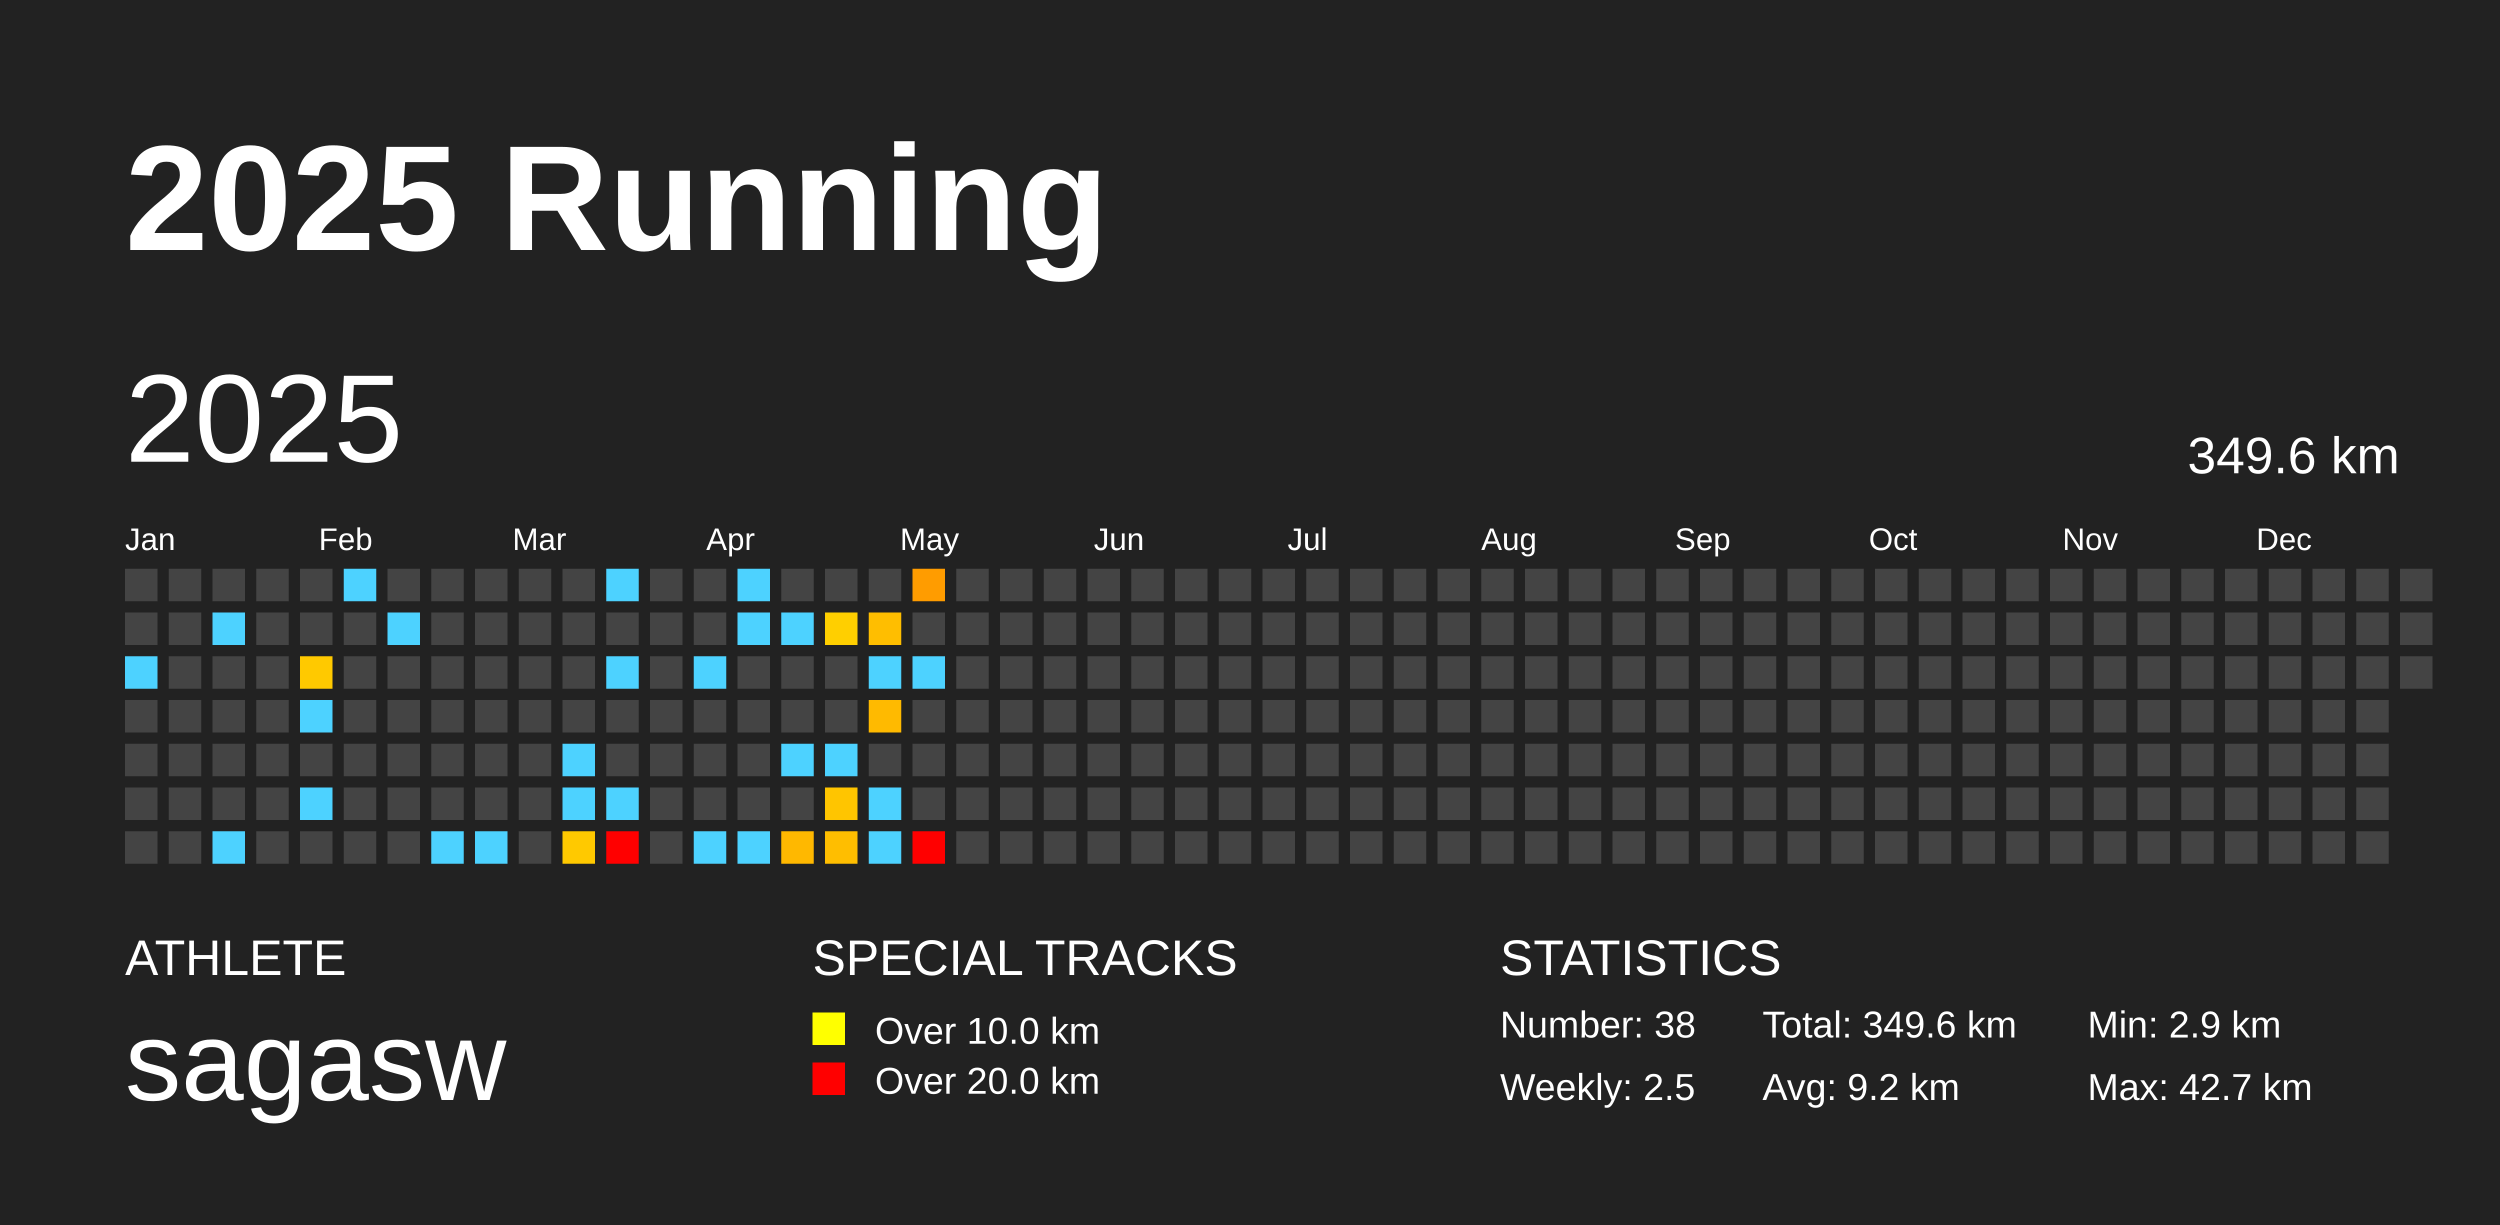
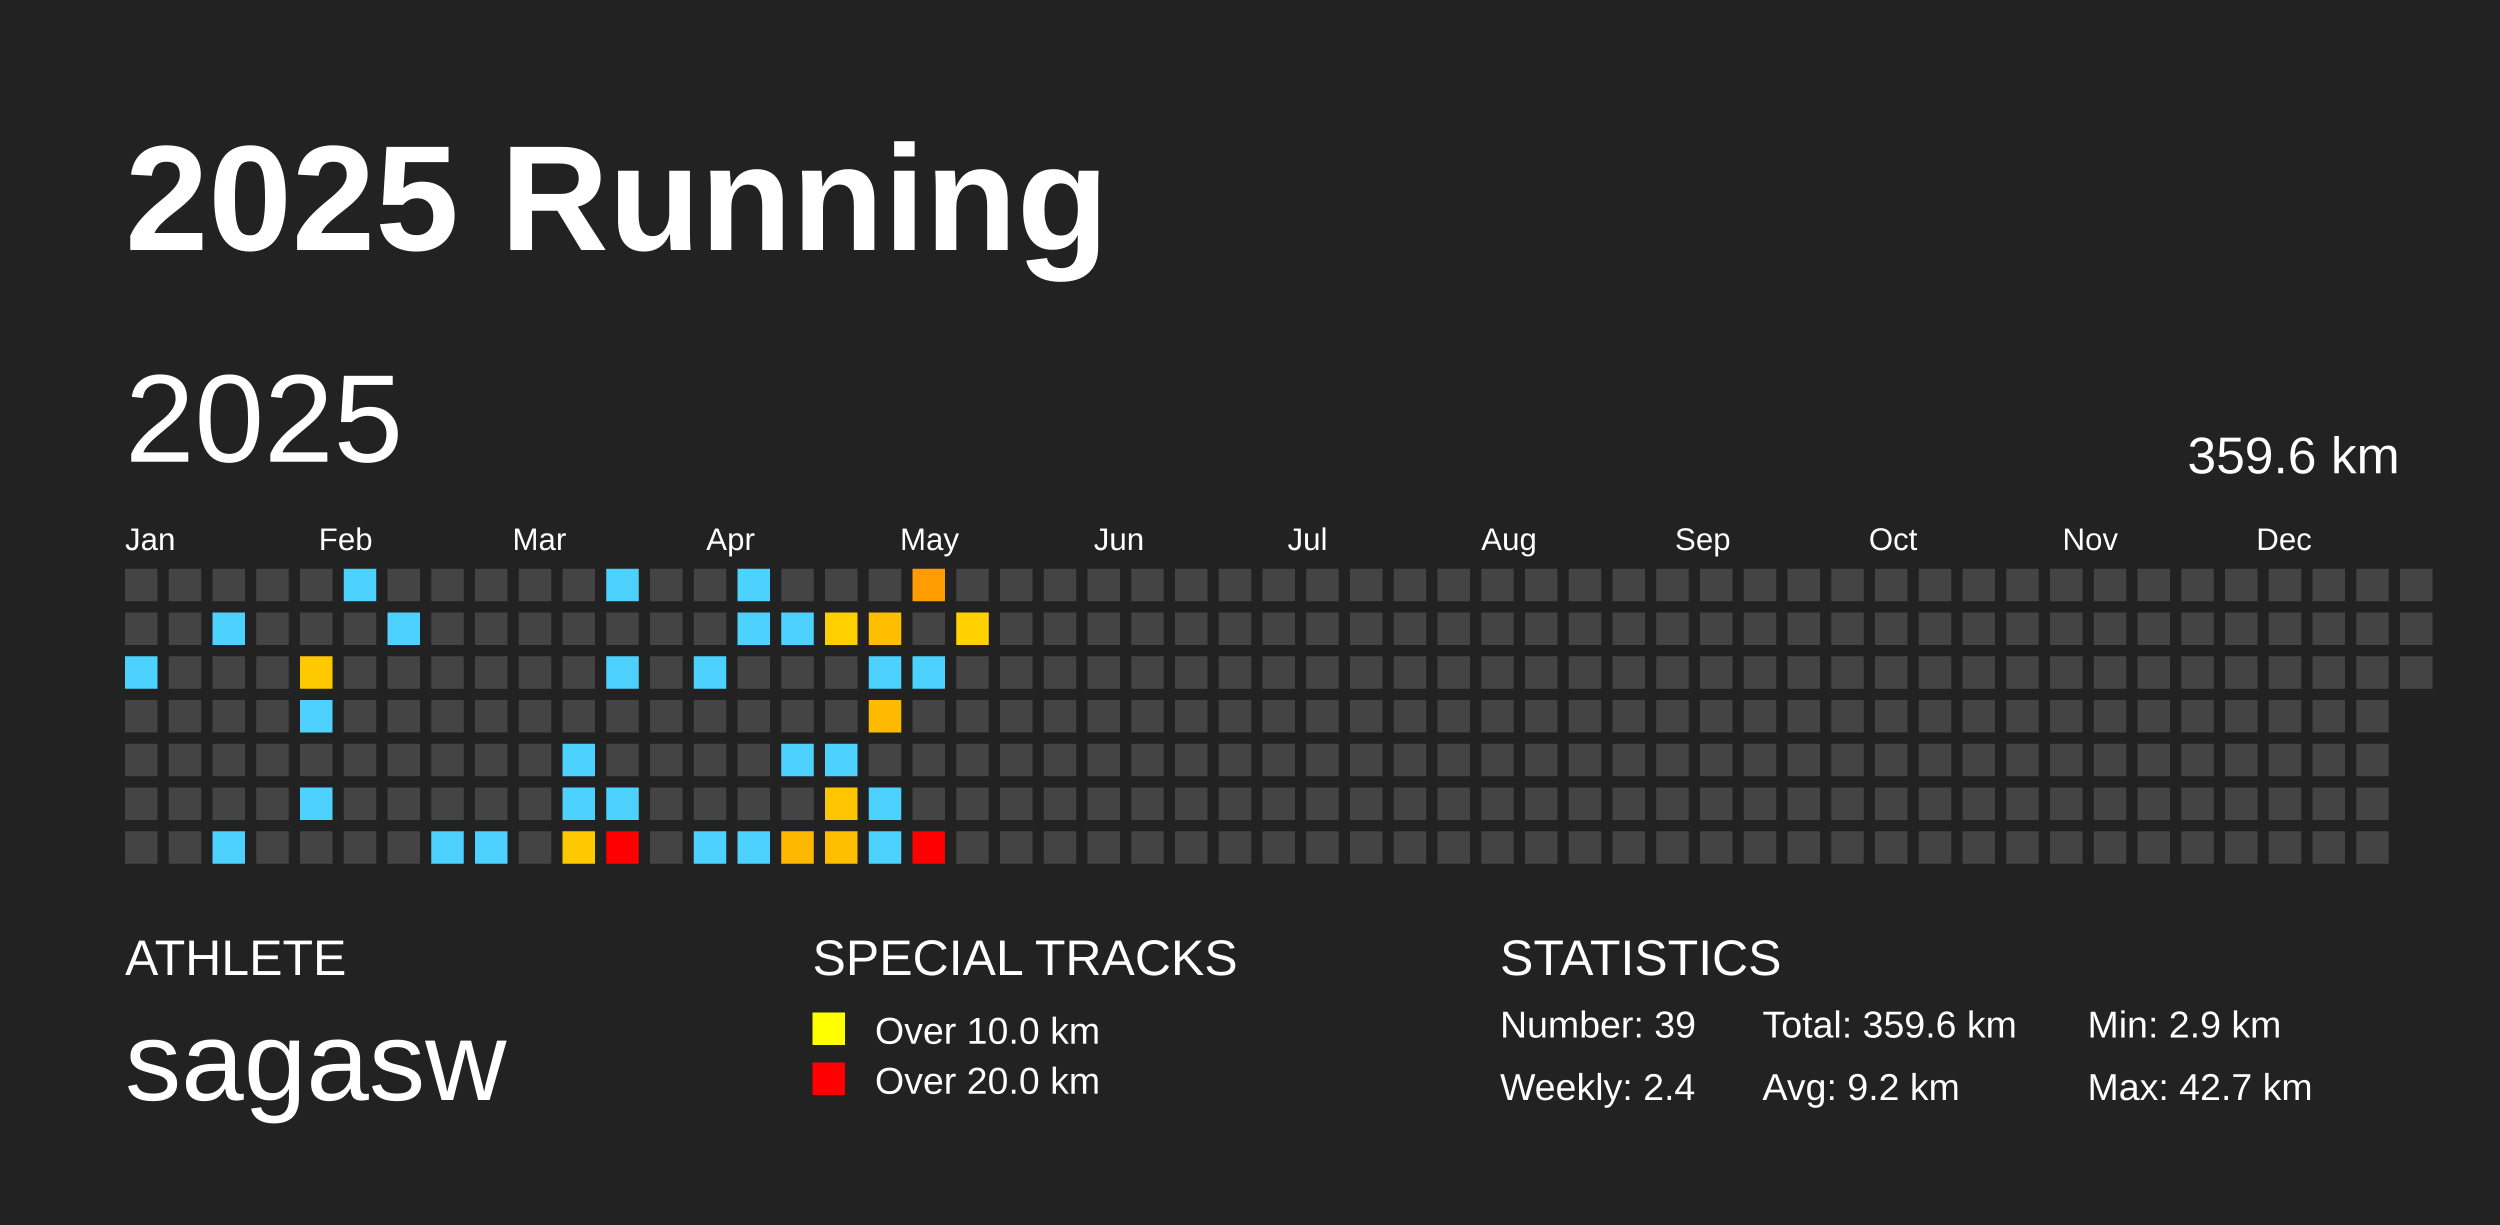
<svg xmlns="http://www.w3.org/2000/svg" baseProfile="full" height="98mm" version="1.1" viewBox="0,0,200,98" width="200mm">
  <defs />
  <rect fill="#222222" height="98" width="200" x="0" y="0" />
  <text fill="#FFFFFF" style="font-size:12px; font-family:Arial; font-weight:bold;" x="10" y="20">2025 Running</text>
  <text fill="#FFFFFF" style="font-size:4px; font-family:Arial" x="10" y="78">ATHLETE</text>
  <text fill="#FFFFFF" style="font-size:9px; font-family:Arial" x="10" y="88">sagasw</text>
  <text fill="#FFFFFF" style="font-size:4px; font-family:Arial" x="65" y="78">SPECIAL TRACKS</text>
  <rect fill="yellow" height="2.6" width="2.6" x="65" y="81" />
  <text fill="#FFFFFF" style="font-size:3px; font-family:Arial" x="70" y="83.5">Over 10.0 km</text>
  <rect fill="red" height="2.6" width="2.6" x="65" y="85" />
  <text fill="#FFFFFF" style="font-size:3px; font-family:Arial" x="70" y="87.5">Over 20.0 km</text>
  <text fill="#FFFFFF" style="font-size:4px; font-family:Arial" x="120" y="78">STATISTICS</text>
-   <text fill="#FFFFFF" style="font-size:3px; font-family:Arial" x="120" y="83">Number: 38</text>
-   <text fill="#FFFFFF" style="font-size:3px; font-family:Arial" x="120" y="88">Weekly: 2.5</text>
-   <text fill="#FFFFFF" style="font-size:3px; font-family:Arial" x="141" y="83">Total: 349.6 km</text>
+   <text fill="#FFFFFF" style="font-size:3px; font-family:Arial" x="120" y="83">Number: 39</text>
+   <text fill="#FFFFFF" style="font-size:3px; font-family:Arial" x="120" y="88">Weekly: 2.4</text>
+   <text fill="#FFFFFF" style="font-size:3px; font-family:Arial" x="141" y="83">Total: 359.6 km</text>
  <text fill="#FFFFFF" style="font-size:3px; font-family:Arial" x="141" y="88">Avg: 9.2 km</text>
  <text fill="#FFFFFF" style="font-size:3px; font-family:Arial" x="167" y="83">Min: 2.9 km</text>
  <text fill="#FFFFFF" style="font-size:3px; font-family:Arial" x="167" y="88">Max: 42.7 km</text>
  <text dominant-baseline="hanging" fill="#FFFFFF" style="font-size:10.0px; font-family:Arial;" x="10" y="30">2025</text>
-   <text dominant-baseline="hanging" fill="#FFFFFF" style="font-size:4.125px; font-family:Arial;" x="175" y="35">349.6 km</text>
+   <text dominant-baseline="hanging" fill="#FFFFFF" style="font-size:4.125px; font-family:Arial;" x="175" y="35">359.6 km</text>
  <text fill="#FFFFFF" style="font-size:2.5px; font-family:Arial" x="10.0" y="44">Jan</text>
  <text fill="#FFFFFF" style="font-size:2.5px; font-family:Arial" x="25.5" y="44">Feb</text>
  <text fill="#FFFFFF" style="font-size:2.5px; font-family:Arial" x="41.0" y="44">Mar</text>
  <text fill="#FFFFFF" style="font-size:2.5px; font-family:Arial" x="56.5" y="44">Apr</text>
  <text fill="#FFFFFF" style="font-size:2.5px; font-family:Arial" x="72.0" y="44">May</text>
  <text fill="#FFFFFF" style="font-size:2.5px; font-family:Arial" x="87.5" y="44">Jun</text>
  <text fill="#FFFFFF" style="font-size:2.5px; font-family:Arial" x="103.0" y="44">Jul</text>
  <text fill="#FFFFFF" style="font-size:2.5px; font-family:Arial" x="118.5" y="44">Aug</text>
  <text fill="#FFFFFF" style="font-size:2.5px; font-family:Arial" x="134.0" y="44">Sep</text>
  <text fill="#FFFFFF" style="font-size:2.5px; font-family:Arial" x="149.5" y="44">Oct</text>
  <text fill="#FFFFFF" style="font-size:2.5px; font-family:Arial" x="165.0" y="44">Nov</text>
  <text fill="#FFFFFF" style="font-size:2.5px; font-family:Arial" x="180.5" y="44">Dec</text>
  <rect fill="#444444" height="2.6" width="2.6" x="10.0" y="45.5" />
  <rect fill="#444444" height="2.6" width="2.6" x="10.0" y="49.0" />
  <rect fill="#4dd2ff" height="2.6" width="2.6" x="10.0" y="52.5" />
  <rect fill="#444444" height="2.6" width="2.6" x="10.0" y="56.0" />
  <rect fill="#444444" height="2.6" width="2.6" x="10.0" y="59.5" />
  <rect fill="#444444" height="2.6" width="2.6" x="10.0" y="63.0" />
  <rect fill="#444444" height="2.6" width="2.6" x="10.0" y="66.5" />
  <rect fill="#444444" height="2.6" width="2.6" x="13.5" y="45.5" />
  <rect fill="#444444" height="2.6" width="2.6" x="13.5" y="49.0" />
  <rect fill="#444444" height="2.6" width="2.6" x="13.5" y="52.5" />
  <rect fill="#444444" height="2.6" width="2.6" x="13.5" y="56.0" />
  <rect fill="#444444" height="2.6" width="2.6" x="13.5" y="59.5" />
  <rect fill="#444444" height="2.6" width="2.6" x="13.5" y="63.0" />
  <rect fill="#444444" height="2.6" width="2.6" x="13.5" y="66.5" />
  <rect fill="#444444" height="2.6" width="2.6" x="17.0" y="45.5" />
  <rect fill="#4dd2ff" height="2.6" width="2.6" x="17.0" y="49.0" />
  <rect fill="#444444" height="2.6" width="2.6" x="17.0" y="52.5" />
  <rect fill="#444444" height="2.6" width="2.6" x="17.0" y="56.0" />
  <rect fill="#444444" height="2.6" width="2.6" x="17.0" y="59.5" />
  <rect fill="#444444" height="2.6" width="2.6" x="17.0" y="63.0" />
  <rect fill="#4dd2ff" height="2.6" width="2.6" x="17.0" y="66.5" />
  <rect fill="#444444" height="2.6" width="2.6" x="20.5" y="45.5" />
  <rect fill="#444444" height="2.6" width="2.6" x="20.5" y="49.0" />
  <rect fill="#444444" height="2.6" width="2.6" x="20.5" y="52.5" />
  <rect fill="#444444" height="2.6" width="2.6" x="20.5" y="56.0" />
  <rect fill="#444444" height="2.6" width="2.6" x="20.5" y="59.5" />
  <rect fill="#444444" height="2.6" width="2.6" x="20.5" y="63.0" />
  <rect fill="#444444" height="2.6" width="2.6" x="20.5" y="66.5" />
  <rect fill="#444444" height="2.6" width="2.6" x="24.0" y="45.5" />
  <rect fill="#444444" height="2.6" width="2.6" x="24.0" y="49.0" />
  <rect fill="#ffc900" height="2.6" width="2.6" x="24.0" y="52.5" />
  <rect fill="#4dd2ff" height="2.6" width="2.6" x="24.0" y="56.0" />
  <rect fill="#444444" height="2.6" width="2.6" x="24.0" y="59.5" />
  <rect fill="#4dd2ff" height="2.6" width="2.6" x="24.0" y="63.0" />
  <rect fill="#444444" height="2.6" width="2.6" x="24.0" y="66.5" />
  <rect fill="#4dd2ff" height="2.6" width="2.6" x="27.5" y="45.5" />
  <rect fill="#444444" height="2.6" width="2.6" x="27.5" y="49.0" />
  <rect fill="#444444" height="2.6" width="2.6" x="27.5" y="52.5" />
  <rect fill="#444444" height="2.6" width="2.6" x="27.5" y="56.0" />
  <rect fill="#444444" height="2.6" width="2.6" x="27.5" y="59.5" />
  <rect fill="#444444" height="2.6" width="2.6" x="27.5" y="63.0" />
  <rect fill="#444444" height="2.6" width="2.6" x="27.5" y="66.5" />
  <rect fill="#444444" height="2.6" width="2.6" x="31.0" y="45.5" />
  <rect fill="#4dd2ff" height="2.6" width="2.6" x="31.0" y="49.0" />
  <rect fill="#444444" height="2.6" width="2.6" x="31.0" y="52.5" />
  <rect fill="#444444" height="2.6" width="2.6" x="31.0" y="56.0" />
  <rect fill="#444444" height="2.6" width="2.6" x="31.0" y="59.5" />
  <rect fill="#444444" height="2.6" width="2.6" x="31.0" y="63.0" />
  <rect fill="#444444" height="2.6" width="2.6" x="31.0" y="66.5" />
  <rect fill="#444444" height="2.6" width="2.6" x="34.5" y="45.5" />
  <rect fill="#444444" height="2.6" width="2.6" x="34.5" y="49.0" />
  <rect fill="#444444" height="2.6" width="2.6" x="34.5" y="52.5" />
  <rect fill="#444444" height="2.6" width="2.6" x="34.5" y="56.0" />
  <rect fill="#444444" height="2.6" width="2.6" x="34.5" y="59.5" />
  <rect fill="#444444" height="2.6" width="2.6" x="34.5" y="63.0" />
  <rect fill="#4dd2ff" height="2.6" width="2.6" x="34.5" y="66.5" />
  <rect fill="#444444" height="2.6" width="2.6" x="38.0" y="45.5" />
  <rect fill="#444444" height="2.6" width="2.6" x="38.0" y="49.0" />
  <rect fill="#444444" height="2.6" width="2.6" x="38.0" y="52.5" />
  <rect fill="#444444" height="2.6" width="2.6" x="38.0" y="56.0" />
  <rect fill="#444444" height="2.6" width="2.6" x="38.0" y="59.5" />
  <rect fill="#444444" height="2.6" width="2.6" x="38.0" y="63.0" />
  <rect fill="#4dd2ff" height="2.6" width="2.6" x="38.0" y="66.5" />
  <rect fill="#444444" height="2.6" width="2.6" x="41.5" y="45.5" />
  <rect fill="#444444" height="2.6" width="2.6" x="41.5" y="49.0" />
  <rect fill="#444444" height="2.6" width="2.6" x="41.5" y="52.5" />
  <rect fill="#444444" height="2.6" width="2.6" x="41.5" y="56.0" />
  <rect fill="#444444" height="2.6" width="2.6" x="41.5" y="59.5" />
  <rect fill="#444444" height="2.6" width="2.6" x="41.5" y="63.0" />
  <rect fill="#444444" height="2.6" width="2.6" x="41.5" y="66.5" />
  <rect fill="#444444" height="2.6" width="2.6" x="45.0" y="45.5" />
  <rect fill="#444444" height="2.6" width="2.6" x="45.0" y="49.0" />
  <rect fill="#444444" height="2.6" width="2.6" x="45.0" y="52.5" />
  <rect fill="#444444" height="2.6" width="2.6" x="45.0" y="56.0" />
  <rect fill="#4dd2ff" height="2.6" width="2.6" x="45.0" y="59.5" />
  <rect fill="#4dd2ff" height="2.6" width="2.6" x="45.0" y="63.0" />
  <rect fill="#ffc900" height="2.6" width="2.6" x="45.0" y="66.5" />
  <rect fill="#4dd2ff" height="2.6" width="2.6" x="48.5" y="45.5" />
  <rect fill="#444444" height="2.6" width="2.6" x="48.5" y="49.0" />
  <rect fill="#4dd2ff" height="2.6" width="2.6" x="48.5" y="52.5" />
  <rect fill="#444444" height="2.6" width="2.6" x="48.5" y="56.0" />
  <rect fill="#444444" height="2.6" width="2.6" x="48.5" y="59.5" />
  <rect fill="#4dd2ff" height="2.6" width="2.6" x="48.5" y="63.0" />
  <rect fill="red" height="2.6" width="2.6" x="48.5" y="66.5" />
  <rect fill="#444444" height="2.6" width="2.6" x="52.0" y="45.5" />
  <rect fill="#444444" height="2.6" width="2.6" x="52.0" y="49.0" />
  <rect fill="#444444" height="2.6" width="2.6" x="52.0" y="52.5" />
  <rect fill="#444444" height="2.6" width="2.6" x="52.0" y="56.0" />
  <rect fill="#444444" height="2.6" width="2.6" x="52.0" y="59.5" />
  <rect fill="#444444" height="2.6" width="2.6" x="52.0" y="63.0" />
  <rect fill="#444444" height="2.6" width="2.6" x="52.0" y="66.5" />
  <rect fill="#444444" height="2.6" width="2.6" x="55.5" y="45.5" />
  <rect fill="#444444" height="2.6" width="2.6" x="55.5" y="49.0" />
  <rect fill="#4dd2ff" height="2.6" width="2.6" x="55.5" y="52.5" />
  <rect fill="#444444" height="2.6" width="2.6" x="55.5" y="56.0" />
  <rect fill="#444444" height="2.6" width="2.6" x="55.5" y="59.5" />
  <rect fill="#444444" height="2.6" width="2.6" x="55.5" y="63.0" />
  <rect fill="#4dd2ff" height="2.6" width="2.6" x="55.5" y="66.5" />
  <rect fill="#4dd2ff" height="2.6" width="2.6" x="59.0" y="45.5" />
  <rect fill="#4dd2ff" height="2.6" width="2.6" x="59.0" y="49.0" />
  <rect fill="#444444" height="2.6" width="2.6" x="59.0" y="52.5" />
  <rect fill="#444444" height="2.6" width="2.6" x="59.0" y="56.0" />
  <rect fill="#444444" height="2.6" width="2.6" x="59.0" y="59.5" />
  <rect fill="#444444" height="2.6" width="2.6" x="59.0" y="63.0" />
  <rect fill="#4dd2ff" height="2.6" width="2.6" x="59.0" y="66.5" />
  <rect fill="#444444" height="2.6" width="2.6" x="62.5" y="45.5" />
  <rect fill="#4dd2ff" height="2.6" width="2.6" x="62.5" y="49.0" />
  <rect fill="#444444" height="2.6" width="2.6" x="62.5" y="52.5" />
  <rect fill="#444444" height="2.6" width="2.6" x="62.5" y="56.0" />
  <rect fill="#4dd2ff" height="2.6" width="2.6" x="62.5" y="59.5" />
  <rect fill="#444444" height="2.6" width="2.6" x="62.5" y="63.0" />
  <rect fill="#ffb800" height="2.6" width="2.6" x="62.5" y="66.5" />
  <rect fill="#444444" height="2.6" width="2.6" x="66.0" y="45.5" />
  <rect fill="#ffcf00" height="2.6" width="2.6" x="66.0" y="49.0" />
  <rect fill="#444444" height="2.6" width="2.6" x="66.0" y="52.5" />
  <rect fill="#444444" height="2.6" width="2.6" x="66.0" y="56.0" />
  <rect fill="#4dd2ff" height="2.6" width="2.6" x="66.0" y="59.5" />
  <rect fill="#ffc500" height="2.6" width="2.6" x="66.0" y="63.0" />
  <rect fill="#ffbe00" height="2.6" width="2.6" x="66.0" y="66.5" />
  <rect fill="#444444" height="2.6" width="2.6" x="69.5" y="45.5" />
  <rect fill="#ffbe00" height="2.6" width="2.6" x="69.5" y="49.0" />
  <rect fill="#4dd2ff" height="2.6" width="2.6" x="69.5" y="52.5" />
  <rect fill="#ffba00" height="2.6" width="2.6" x="69.5" y="56.0" />
  <rect fill="#444444" height="2.6" width="2.6" x="69.5" y="59.5" />
  <rect fill="#4dd2ff" height="2.6" width="2.6" x="69.5" y="63.0" />
  <rect fill="#4dd2ff" height="2.6" width="2.6" x="69.5" y="66.5" />
  <rect fill="#ff9c00" height="2.6" width="2.6" x="73.0" y="45.5" />
  <rect fill="#444444" height="2.6" width="2.6" x="73.0" y="49.0" />
  <rect fill="#4dd2ff" height="2.6" width="2.6" x="73.0" y="52.5" />
  <rect fill="#444444" height="2.6" width="2.6" x="73.0" y="56.0" />
  <rect fill="#444444" height="2.6" width="2.6" x="73.0" y="59.5" />
  <rect fill="#444444" height="2.6" width="2.6" x="73.0" y="63.0" />
  <rect fill="red" height="2.6" width="2.6" x="73.0" y="66.5" />
  <rect fill="#444444" height="2.6" width="2.6" x="76.5" y="45.5" />
-   <rect fill="#444444" height="2.6" width="2.6" x="76.5" y="49.0" />
+   <rect fill="#ffd100" height="2.6" width="2.6" x="76.5" y="49.0" />
  <rect fill="#444444" height="2.6" width="2.6" x="76.5" y="52.5" />
  <rect fill="#444444" height="2.6" width="2.6" x="76.5" y="56.0" />
  <rect fill="#444444" height="2.6" width="2.6" x="76.5" y="59.5" />
  <rect fill="#444444" height="2.6" width="2.6" x="76.5" y="63.0" />
  <rect fill="#444444" height="2.6" width="2.6" x="76.5" y="66.5" />
  <rect fill="#444444" height="2.6" width="2.6" x="80.0" y="45.5" />
  <rect fill="#444444" height="2.6" width="2.6" x="80.0" y="49.0" />
  <rect fill="#444444" height="2.6" width="2.6" x="80.0" y="52.5" />
  <rect fill="#444444" height="2.6" width="2.6" x="80.0" y="56.0" />
  <rect fill="#444444" height="2.6" width="2.6" x="80.0" y="59.5" />
  <rect fill="#444444" height="2.6" width="2.6" x="80.0" y="63.0" />
  <rect fill="#444444" height="2.6" width="2.6" x="80.0" y="66.5" />
  <rect fill="#444444" height="2.6" width="2.6" x="83.5" y="45.5" />
  <rect fill="#444444" height="2.6" width="2.6" x="83.5" y="49.0" />
  <rect fill="#444444" height="2.6" width="2.6" x="83.5" y="52.5" />
  <rect fill="#444444" height="2.6" width="2.6" x="83.5" y="56.0" />
  <rect fill="#444444" height="2.6" width="2.6" x="83.5" y="59.5" />
  <rect fill="#444444" height="2.6" width="2.6" x="83.5" y="63.0" />
  <rect fill="#444444" height="2.6" width="2.6" x="83.5" y="66.5" />
  <rect fill="#444444" height="2.6" width="2.6" x="87.0" y="45.5" />
  <rect fill="#444444" height="2.6" width="2.6" x="87.0" y="49.0" />
  <rect fill="#444444" height="2.6" width="2.6" x="87.0" y="52.5" />
  <rect fill="#444444" height="2.6" width="2.6" x="87.0" y="56.0" />
  <rect fill="#444444" height="2.6" width="2.6" x="87.0" y="59.5" />
  <rect fill="#444444" height="2.6" width="2.6" x="87.0" y="63.0" />
  <rect fill="#444444" height="2.6" width="2.6" x="87.0" y="66.5" />
  <rect fill="#444444" height="2.6" width="2.6" x="90.5" y="45.5" />
  <rect fill="#444444" height="2.6" width="2.6" x="90.5" y="49.0" />
  <rect fill="#444444" height="2.6" width="2.6" x="90.5" y="52.5" />
  <rect fill="#444444" height="2.6" width="2.6" x="90.5" y="56.0" />
  <rect fill="#444444" height="2.6" width="2.6" x="90.5" y="59.5" />
  <rect fill="#444444" height="2.6" width="2.6" x="90.5" y="63.0" />
  <rect fill="#444444" height="2.6" width="2.6" x="90.5" y="66.5" />
  <rect fill="#444444" height="2.6" width="2.6" x="94.0" y="45.5" />
  <rect fill="#444444" height="2.6" width="2.6" x="94.0" y="49.0" />
  <rect fill="#444444" height="2.6" width="2.6" x="94.0" y="52.5" />
  <rect fill="#444444" height="2.6" width="2.6" x="94.0" y="56.0" />
  <rect fill="#444444" height="2.6" width="2.6" x="94.0" y="59.5" />
  <rect fill="#444444" height="2.6" width="2.6" x="94.0" y="63.0" />
  <rect fill="#444444" height="2.6" width="2.6" x="94.0" y="66.5" />
  <rect fill="#444444" height="2.6" width="2.6" x="97.5" y="45.5" />
  <rect fill="#444444" height="2.6" width="2.6" x="97.5" y="49.0" />
  <rect fill="#444444" height="2.6" width="2.6" x="97.5" y="52.5" />
  <rect fill="#444444" height="2.6" width="2.6" x="97.5" y="56.0" />
  <rect fill="#444444" height="2.6" width="2.6" x="97.5" y="59.5" />
  <rect fill="#444444" height="2.6" width="2.6" x="97.5" y="63.0" />
  <rect fill="#444444" height="2.6" width="2.6" x="97.5" y="66.5" />
  <rect fill="#444444" height="2.6" width="2.6" x="101.0" y="45.5" />
  <rect fill="#444444" height="2.6" width="2.6" x="101.0" y="49.0" />
  <rect fill="#444444" height="2.6" width="2.6" x="101.0" y="52.5" />
  <rect fill="#444444" height="2.6" width="2.6" x="101.0" y="56.0" />
  <rect fill="#444444" height="2.6" width="2.6" x="101.0" y="59.5" />
  <rect fill="#444444" height="2.6" width="2.6" x="101.0" y="63.0" />
  <rect fill="#444444" height="2.6" width="2.6" x="101.0" y="66.5" />
  <rect fill="#444444" height="2.6" width="2.6" x="104.5" y="45.5" />
  <rect fill="#444444" height="2.6" width="2.6" x="104.5" y="49.0" />
  <rect fill="#444444" height="2.6" width="2.6" x="104.5" y="52.5" />
  <rect fill="#444444" height="2.6" width="2.6" x="104.5" y="56.0" />
  <rect fill="#444444" height="2.6" width="2.6" x="104.5" y="59.5" />
  <rect fill="#444444" height="2.6" width="2.6" x="104.5" y="63.0" />
  <rect fill="#444444" height="2.6" width="2.6" x="104.5" y="66.5" />
  <rect fill="#444444" height="2.6" width="2.6" x="108.0" y="45.5" />
  <rect fill="#444444" height="2.6" width="2.6" x="108.0" y="49.0" />
  <rect fill="#444444" height="2.6" width="2.6" x="108.0" y="52.5" />
  <rect fill="#444444" height="2.6" width="2.6" x="108.0" y="56.0" />
  <rect fill="#444444" height="2.6" width="2.6" x="108.0" y="59.5" />
  <rect fill="#444444" height="2.6" width="2.6" x="108.0" y="63.0" />
  <rect fill="#444444" height="2.6" width="2.6" x="108.0" y="66.5" />
  <rect fill="#444444" height="2.6" width="2.6" x="111.5" y="45.5" />
  <rect fill="#444444" height="2.6" width="2.6" x="111.5" y="49.0" />
  <rect fill="#444444" height="2.6" width="2.6" x="111.5" y="52.5" />
  <rect fill="#444444" height="2.6" width="2.6" x="111.5" y="56.0" />
  <rect fill="#444444" height="2.6" width="2.6" x="111.5" y="59.5" />
  <rect fill="#444444" height="2.6" width="2.6" x="111.5" y="63.0" />
  <rect fill="#444444" height="2.6" width="2.6" x="111.5" y="66.5" />
  <rect fill="#444444" height="2.6" width="2.6" x="115.0" y="45.5" />
  <rect fill="#444444" height="2.6" width="2.6" x="115.0" y="49.0" />
  <rect fill="#444444" height="2.6" width="2.6" x="115.0" y="52.5" />
  <rect fill="#444444" height="2.6" width="2.6" x="115.0" y="56.0" />
  <rect fill="#444444" height="2.6" width="2.6" x="115.0" y="59.5" />
  <rect fill="#444444" height="2.6" width="2.6" x="115.0" y="63.0" />
  <rect fill="#444444" height="2.6" width="2.6" x="115.0" y="66.5" />
  <rect fill="#444444" height="2.6" width="2.6" x="118.5" y="45.5" />
  <rect fill="#444444" height="2.6" width="2.6" x="118.5" y="49.0" />
  <rect fill="#444444" height="2.6" width="2.6" x="118.5" y="52.5" />
  <rect fill="#444444" height="2.6" width="2.6" x="118.5" y="56.0" />
  <rect fill="#444444" height="2.6" width="2.6" x="118.5" y="59.5" />
  <rect fill="#444444" height="2.6" width="2.6" x="118.5" y="63.0" />
  <rect fill="#444444" height="2.6" width="2.6" x="118.5" y="66.5" />
  <rect fill="#444444" height="2.6" width="2.6" x="122.0" y="45.5" />
  <rect fill="#444444" height="2.6" width="2.6" x="122.0" y="49.0" />
  <rect fill="#444444" height="2.6" width="2.6" x="122.0" y="52.5" />
  <rect fill="#444444" height="2.6" width="2.6" x="122.0" y="56.0" />
  <rect fill="#444444" height="2.6" width="2.6" x="122.0" y="59.5" />
  <rect fill="#444444" height="2.6" width="2.6" x="122.0" y="63.0" />
  <rect fill="#444444" height="2.6" width="2.6" x="122.0" y="66.5" />
  <rect fill="#444444" height="2.6" width="2.6" x="125.5" y="45.5" />
  <rect fill="#444444" height="2.6" width="2.6" x="125.5" y="49.0" />
  <rect fill="#444444" height="2.6" width="2.6" x="125.5" y="52.5" />
  <rect fill="#444444" height="2.6" width="2.6" x="125.5" y="56.0" />
  <rect fill="#444444" height="2.6" width="2.6" x="125.5" y="59.5" />
  <rect fill="#444444" height="2.6" width="2.6" x="125.5" y="63.0" />
  <rect fill="#444444" height="2.6" width="2.6" x="125.5" y="66.5" />
  <rect fill="#444444" height="2.6" width="2.6" x="129.0" y="45.5" />
  <rect fill="#444444" height="2.6" width="2.6" x="129.0" y="49.0" />
  <rect fill="#444444" height="2.6" width="2.6" x="129.0" y="52.5" />
  <rect fill="#444444" height="2.6" width="2.6" x="129.0" y="56.0" />
  <rect fill="#444444" height="2.6" width="2.6" x="129.0" y="59.5" />
  <rect fill="#444444" height="2.6" width="2.6" x="129.0" y="63.0" />
  <rect fill="#444444" height="2.6" width="2.6" x="129.0" y="66.5" />
  <rect fill="#444444" height="2.6" width="2.6" x="132.5" y="45.5" />
  <rect fill="#444444" height="2.6" width="2.6" x="132.5" y="49.0" />
  <rect fill="#444444" height="2.6" width="2.6" x="132.5" y="52.5" />
  <rect fill="#444444" height="2.6" width="2.6" x="132.5" y="56.0" />
  <rect fill="#444444" height="2.6" width="2.6" x="132.5" y="59.5" />
  <rect fill="#444444" height="2.6" width="2.6" x="132.5" y="63.0" />
  <rect fill="#444444" height="2.6" width="2.6" x="132.5" y="66.5" />
  <rect fill="#444444" height="2.6" width="2.6" x="136.0" y="45.5" />
  <rect fill="#444444" height="2.6" width="2.6" x="136.0" y="49.0" />
  <rect fill="#444444" height="2.6" width="2.6" x="136.0" y="52.5" />
  <rect fill="#444444" height="2.6" width="2.6" x="136.0" y="56.0" />
  <rect fill="#444444" height="2.6" width="2.6" x="136.0" y="59.5" />
  <rect fill="#444444" height="2.6" width="2.6" x="136.0" y="63.0" />
  <rect fill="#444444" height="2.6" width="2.6" x="136.0" y="66.5" />
  <rect fill="#444444" height="2.6" width="2.6" x="139.5" y="45.5" />
  <rect fill="#444444" height="2.6" width="2.6" x="139.5" y="49.0" />
  <rect fill="#444444" height="2.6" width="2.6" x="139.5" y="52.5" />
  <rect fill="#444444" height="2.6" width="2.6" x="139.5" y="56.0" />
  <rect fill="#444444" height="2.6" width="2.6" x="139.5" y="59.5" />
  <rect fill="#444444" height="2.6" width="2.6" x="139.5" y="63.0" />
  <rect fill="#444444" height="2.6" width="2.6" x="139.5" y="66.5" />
  <rect fill="#444444" height="2.6" width="2.6" x="143.0" y="45.5" />
  <rect fill="#444444" height="2.6" width="2.6" x="143.0" y="49.0" />
  <rect fill="#444444" height="2.6" width="2.6" x="143.0" y="52.5" />
  <rect fill="#444444" height="2.6" width="2.6" x="143.0" y="56.0" />
  <rect fill="#444444" height="2.6" width="2.6" x="143.0" y="59.5" />
  <rect fill="#444444" height="2.6" width="2.6" x="143.0" y="63.0" />
  <rect fill="#444444" height="2.6" width="2.6" x="143.0" y="66.5" />
  <rect fill="#444444" height="2.6" width="2.6" x="146.5" y="45.5" />
  <rect fill="#444444" height="2.6" width="2.6" x="146.5" y="49.0" />
  <rect fill="#444444" height="2.6" width="2.6" x="146.5" y="52.5" />
  <rect fill="#444444" height="2.6" width="2.6" x="146.5" y="56.0" />
  <rect fill="#444444" height="2.6" width="2.6" x="146.5" y="59.5" />
  <rect fill="#444444" height="2.6" width="2.6" x="146.5" y="63.0" />
  <rect fill="#444444" height="2.6" width="2.6" x="146.5" y="66.5" />
  <rect fill="#444444" height="2.6" width="2.6" x="150.0" y="45.5" />
  <rect fill="#444444" height="2.6" width="2.6" x="150.0" y="49.0" />
  <rect fill="#444444" height="2.6" width="2.6" x="150.0" y="52.5" />
  <rect fill="#444444" height="2.6" width="2.6" x="150.0" y="56.0" />
  <rect fill="#444444" height="2.6" width="2.6" x="150.0" y="59.5" />
  <rect fill="#444444" height="2.6" width="2.6" x="150.0" y="63.0" />
  <rect fill="#444444" height="2.6" width="2.6" x="150.0" y="66.5" />
  <rect fill="#444444" height="2.6" width="2.6" x="153.5" y="45.5" />
  <rect fill="#444444" height="2.6" width="2.6" x="153.5" y="49.0" />
  <rect fill="#444444" height="2.6" width="2.6" x="153.5" y="52.5" />
  <rect fill="#444444" height="2.6" width="2.6" x="153.5" y="56.0" />
  <rect fill="#444444" height="2.6" width="2.6" x="153.5" y="59.5" />
  <rect fill="#444444" height="2.6" width="2.6" x="153.5" y="63.0" />
  <rect fill="#444444" height="2.6" width="2.6" x="153.5" y="66.5" />
  <rect fill="#444444" height="2.6" width="2.6" x="157.0" y="45.5" />
  <rect fill="#444444" height="2.6" width="2.6" x="157.0" y="49.0" />
  <rect fill="#444444" height="2.6" width="2.6" x="157.0" y="52.5" />
  <rect fill="#444444" height="2.6" width="2.6" x="157.0" y="56.0" />
  <rect fill="#444444" height="2.6" width="2.6" x="157.0" y="59.5" />
  <rect fill="#444444" height="2.6" width="2.6" x="157.0" y="63.0" />
  <rect fill="#444444" height="2.6" width="2.6" x="157.0" y="66.5" />
  <rect fill="#444444" height="2.6" width="2.6" x="160.5" y="45.5" />
  <rect fill="#444444" height="2.6" width="2.6" x="160.5" y="49.0" />
  <rect fill="#444444" height="2.6" width="2.6" x="160.5" y="52.5" />
  <rect fill="#444444" height="2.6" width="2.6" x="160.5" y="56.0" />
  <rect fill="#444444" height="2.6" width="2.6" x="160.5" y="59.5" />
  <rect fill="#444444" height="2.6" width="2.6" x="160.5" y="63.0" />
  <rect fill="#444444" height="2.6" width="2.6" x="160.5" y="66.5" />
  <rect fill="#444444" height="2.6" width="2.6" x="164.0" y="45.5" />
  <rect fill="#444444" height="2.6" width="2.6" x="164.0" y="49.0" />
  <rect fill="#444444" height="2.6" width="2.6" x="164.0" y="52.5" />
  <rect fill="#444444" height="2.6" width="2.6" x="164.0" y="56.0" />
  <rect fill="#444444" height="2.6" width="2.6" x="164.0" y="59.5" />
  <rect fill="#444444" height="2.6" width="2.6" x="164.0" y="63.0" />
  <rect fill="#444444" height="2.6" width="2.6" x="164.0" y="66.5" />
  <rect fill="#444444" height="2.6" width="2.6" x="167.5" y="45.5" />
  <rect fill="#444444" height="2.6" width="2.6" x="167.5" y="49.0" />
  <rect fill="#444444" height="2.6" width="2.6" x="167.5" y="52.5" />
  <rect fill="#444444" height="2.6" width="2.6" x="167.5" y="56.0" />
  <rect fill="#444444" height="2.6" width="2.6" x="167.5" y="59.5" />
  <rect fill="#444444" height="2.6" width="2.6" x="167.5" y="63.0" />
  <rect fill="#444444" height="2.6" width="2.6" x="167.5" y="66.5" />
  <rect fill="#444444" height="2.6" width="2.6" x="171.0" y="45.5" />
  <rect fill="#444444" height="2.6" width="2.6" x="171.0" y="49.0" />
  <rect fill="#444444" height="2.6" width="2.6" x="171.0" y="52.5" />
  <rect fill="#444444" height="2.6" width="2.6" x="171.0" y="56.0" />
  <rect fill="#444444" height="2.6" width="2.6" x="171.0" y="59.5" />
  <rect fill="#444444" height="2.6" width="2.6" x="171.0" y="63.0" />
  <rect fill="#444444" height="2.6" width="2.6" x="171.0" y="66.5" />
  <rect fill="#444444" height="2.6" width="2.6" x="174.5" y="45.5" />
  <rect fill="#444444" height="2.6" width="2.6" x="174.5" y="49.0" />
  <rect fill="#444444" height="2.6" width="2.6" x="174.5" y="52.5" />
  <rect fill="#444444" height="2.6" width="2.6" x="174.5" y="56.0" />
  <rect fill="#444444" height="2.6" width="2.6" x="174.5" y="59.5" />
  <rect fill="#444444" height="2.6" width="2.6" x="174.5" y="63.0" />
  <rect fill="#444444" height="2.6" width="2.6" x="174.5" y="66.5" />
  <rect fill="#444444" height="2.6" width="2.6" x="178.0" y="45.5" />
  <rect fill="#444444" height="2.6" width="2.6" x="178.0" y="49.0" />
  <rect fill="#444444" height="2.6" width="2.6" x="178.0" y="52.5" />
  <rect fill="#444444" height="2.6" width="2.6" x="178.0" y="56.0" />
  <rect fill="#444444" height="2.6" width="2.6" x="178.0" y="59.5" />
  <rect fill="#444444" height="2.6" width="2.6" x="178.0" y="63.0" />
  <rect fill="#444444" height="2.6" width="2.6" x="178.0" y="66.5" />
  <rect fill="#444444" height="2.6" width="2.6" x="181.5" y="45.5" />
  <rect fill="#444444" height="2.6" width="2.6" x="181.5" y="49.0" />
  <rect fill="#444444" height="2.6" width="2.6" x="181.5" y="52.5" />
  <rect fill="#444444" height="2.6" width="2.6" x="181.5" y="56.0" />
  <rect fill="#444444" height="2.6" width="2.6" x="181.5" y="59.5" />
  <rect fill="#444444" height="2.6" width="2.6" x="181.5" y="63.0" />
  <rect fill="#444444" height="2.6" width="2.6" x="181.5" y="66.5" />
  <rect fill="#444444" height="2.6" width="2.6" x="185.0" y="45.5" />
  <rect fill="#444444" height="2.6" width="2.6" x="185.0" y="49.0" />
  <rect fill="#444444" height="2.6" width="2.6" x="185.0" y="52.5" />
  <rect fill="#444444" height="2.6" width="2.6" x="185.0" y="56.0" />
  <rect fill="#444444" height="2.6" width="2.6" x="185.0" y="59.5" />
  <rect fill="#444444" height="2.6" width="2.6" x="185.0" y="63.0" />
  <rect fill="#444444" height="2.6" width="2.6" x="185.0" y="66.5" />
  <rect fill="#444444" height="2.6" width="2.6" x="188.5" y="45.5" />
  <rect fill="#444444" height="2.6" width="2.6" x="188.5" y="49.0" />
  <rect fill="#444444" height="2.6" width="2.6" x="188.5" y="52.5" />
  <rect fill="#444444" height="2.6" width="2.6" x="188.5" y="56.0" />
  <rect fill="#444444" height="2.6" width="2.6" x="188.5" y="59.5" />
  <rect fill="#444444" height="2.6" width="2.6" x="188.5" y="63.0" />
  <rect fill="#444444" height="2.6" width="2.6" x="188.5" y="66.5" />
  <rect fill="#444444" height="2.6" width="2.6" x="192.0" y="45.5" />
  <rect fill="#444444" height="2.6" width="2.6" x="192.0" y="49.0" />
  <rect fill="#444444" height="2.6" width="2.6" x="192.0" y="52.5" />
</svg>
